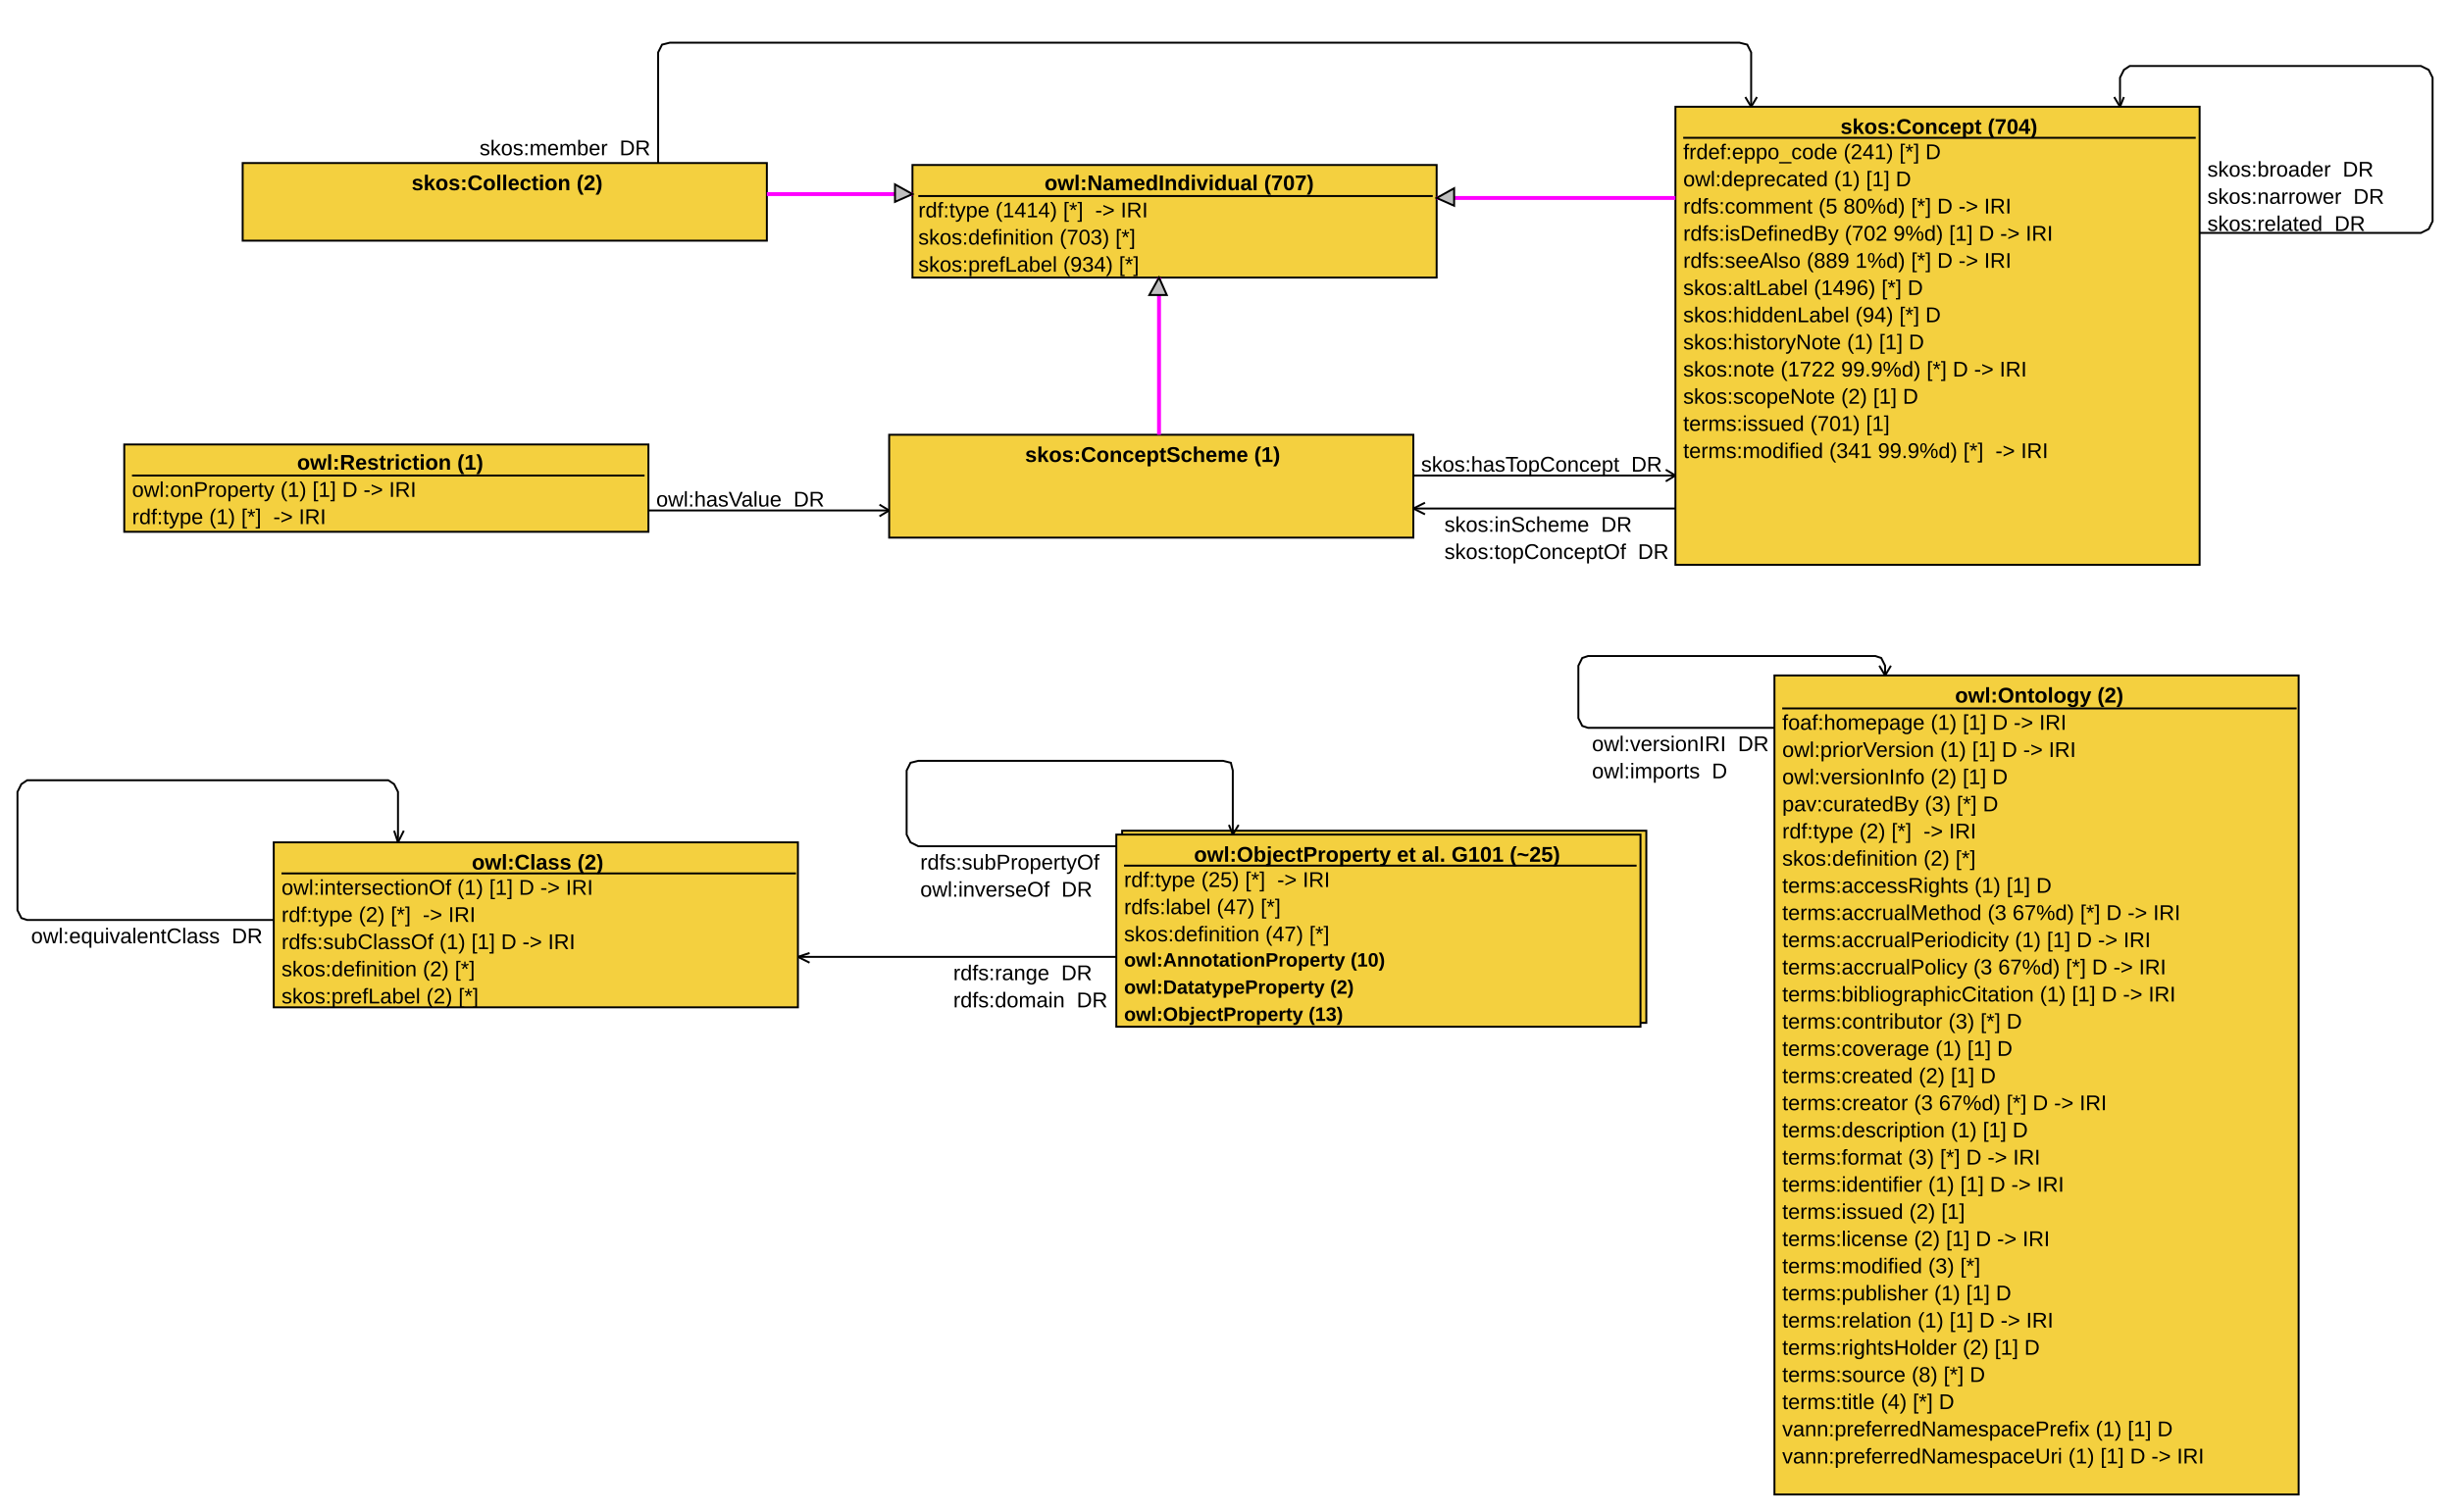
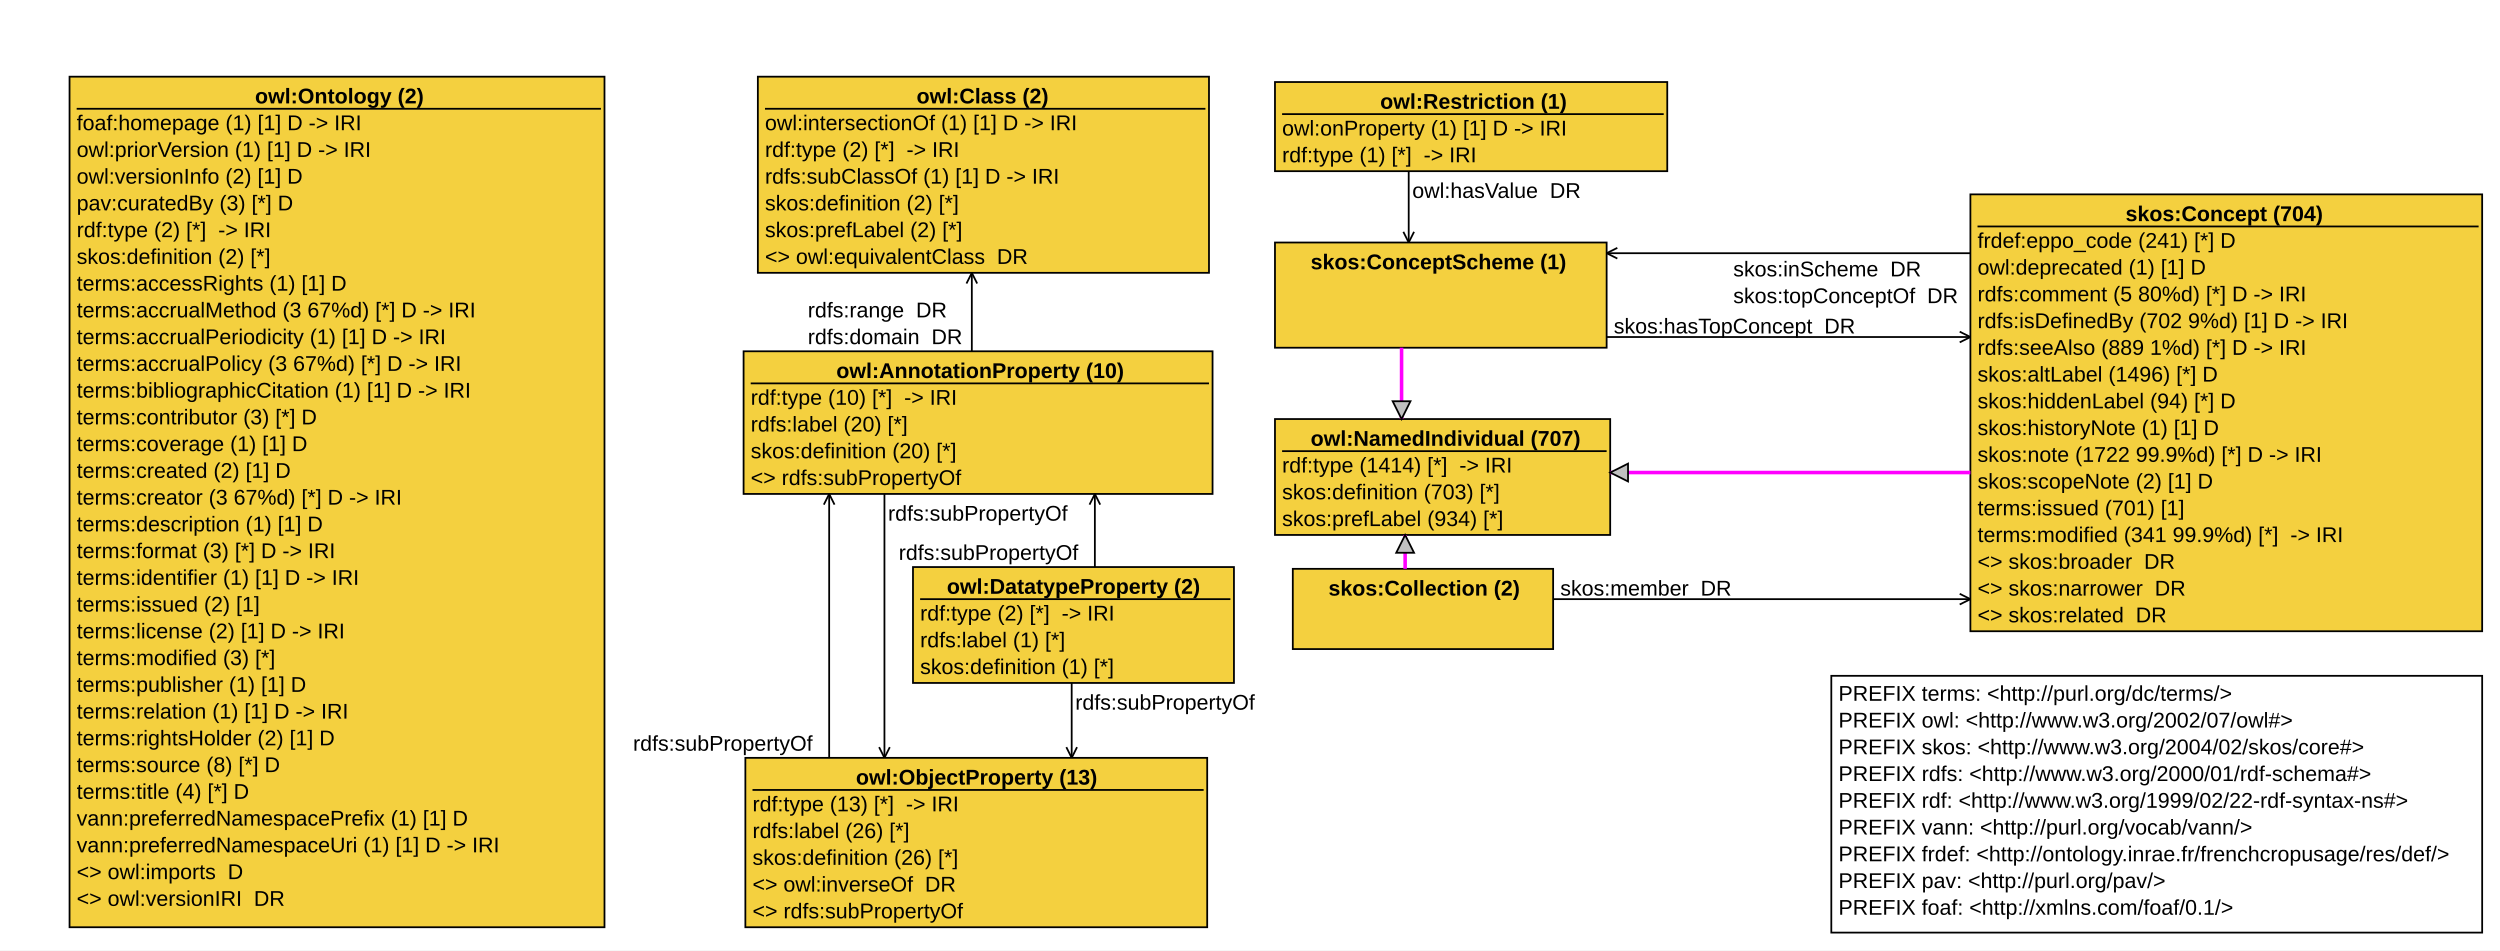
- <svg xmlns="http://www.w3.org/2000/svg" version="1.1" xml:space="preserve" width="1263" height="779" viewBox="0 0 1263 779">
+ <svg xmlns="http://www.w3.org/2000/svg" version="1.1" xml:space="preserve" width="1402" height="533" viewBox="0 0 1402 533">
 onmousemove="movetip(evt)" onmouseup="endmove()"&gt;
<rect x="0" y="0" width="100%" height="100%" style="fill:White;" />
  <defs>
    <linearGradient id="activ1" x1="0%" y1="0%" x2="100%" y2="0%">
      <stop offset="0%" style="stop-color:#FFFF00;stop-opacity:1" />
      <stop offset="100%" style="stop-color:#FFFFF0;stop-opacity:1" />
    </linearGradient>
  </defs>
-   <g id="2002679596">
-     <polygon points="125,84 395,84 395,124 125,124 " style="fill:#F4D03F; stroke-width:1;stroke:Black;" />
-     <text style="font-family:Arial;font-size:11px;kerning:0;word-spacing:-1px;fill:Black;font-weight:bold;">
-       <tspan x="212" y="98">skos:Collection (2)</tspan>
-     </text>
-   </g>
-   <g id="2002679563">
-     <polygon points="470,85 740,85 740,143 470,143 " style="fill:#F4D03F; stroke-width:1;stroke:Black;" />
-     <text style="font-family:Arial;font-size:11px;kerning:0;word-spacing:-1px;fill:Black;font-weight:bold;">
-       <tspan x="538" y="98">owl:NamedIndividual (707)</tspan>
-     </text>
-     <line x1="473" y1="101" x2="738" y2="101" style="stroke-width:1;stroke:Black;" />
-     <text style="font-family:Arial;font-size:11px;kerning:0;word-spacing:-1px;fill:Black;">
-       <tspan x="473" y="112">rdf:type (1414) [*]  -&gt; IRI</tspan>
-       <tspan x="473" y="126">skos:definition (703) [*] </tspan>
-       <tspan x="473" y="140">skos:prefLabel (934) [*] </tspan>
-     </text>
-   </g>
-   <g id="2002679585">
-     <polygon points="64,229 334,229 334,274 64,274 " style="fill:#F4D03F; stroke-width:1;stroke:Black;" />
-     <text style="font-family:Arial;font-size:11px;kerning:0;word-spacing:-1px;fill:Black;font-weight:bold;">
-       <tspan x="153" y="242">owl:Restriction (1)</tspan>
-     </text>
-     <line x1="68" y1="245" x2="332" y2="245" style="stroke-width:1;stroke:Black;" />
-     <text style="font-family:Arial;font-size:11px;kerning:0;word-spacing:-1px;fill:Black;">
-       <tspan x="68" y="256">owl:onProperty (1) [1] D -&gt; IRI</tspan>
-       <tspan x="68" y="270">rdf:type (1) [*]  -&gt; IRI</tspan>
-     </text>
-   </g>
-   <g id="2002679541">
-     <polygon points="458,224 728,224 728,277 458,277 " style="fill:#F4D03F; stroke-width:1;stroke:Black;" />
-     <text style="font-family:Arial;font-size:11px;kerning:0;word-spacing:-1px;fill:Black;font-weight:bold;">
-       <tspan x="528" y="238">skos:ConceptScheme (1)</tspan>
-     </text>
-   </g>
-   <g id="2002679574">
-     <polygon points="141,434 411,434 411,519 141,519 " style="fill:#F4D03F; stroke-width:1;stroke:Black;" />
-     <text style="font-family:Arial;font-size:11px;kerning:0;word-spacing:-1px;fill:Black;font-weight:bold;">
-       <tspan x="243" y="448">owl:Class (2)</tspan>
-     </text>
-     <line x1="145" y1="450" x2="410" y2="450" style="stroke-width:1;stroke:Black;" />
-     <text style="font-family:Arial;font-size:11px;kerning:0;word-spacing:-1px;fill:Black;">
-       <tspan x="145" y="461">owl:intersectionOf (1) [1] D -&gt; IRI</tspan>
-       <tspan x="145" y="475">rdf:type (2) [*]  -&gt; IRI</tspan>
-       <tspan x="145" y="489">rdfs:subClassOf (1) [1] D -&gt; IRI</tspan>
-       <tspan x="145" y="503">skos:definition (2) [*] </tspan>
-       <tspan x="145" y="517">skos:prefLabel (2) [*] </tspan>
-     </text>
-   </g>
-   <g id="2002679607">
-     <polygon points="578,428 848,428 848,527 578,527 " style="fill:#F4D03F; stroke-width:1;stroke:Black;" />
-     <polygon points="575,430 845,430 845,529 575,529 " style="fill:#F4D03F; stroke-width:1;stroke:Black;" />
-     <text style="font-family:Arial;font-size:11px;kerning:0;word-spacing:-1px;fill:Black;font-weight:bold;">
-       <tspan x="615" y="444">owl:ObjectProperty et al. G101 (~25)</tspan>
-     </text>
-     <line x1="579" y1="446" x2="843" y2="446" style="stroke-width:1;stroke:Black;" />
-     <text style="font-family:Arial;font-size:11px;kerning:0;word-spacing:-1px;fill:Black;">
-       <tspan x="579" y="457">rdf:type (25) [*]  -&gt; IRI</tspan>
-       <tspan x="579" y="471">rdfs:label (47) [*] </tspan>
-       <tspan x="579" y="485">skos:definition (47) [*] </tspan>
-     </text>
-     <text style="font-family:Arial;font-size:10px;kerning:0;word-spacing:-1px;fill:Black;font-weight:bold;">
-       <tspan x="579" y="498">owl:AnnotationProperty (10)</tspan>
-       <tspan x="579" y="512">owl:DatatypeProperty (2)</tspan>
-       <tspan x="579" y="526">owl:ObjectProperty (13)</tspan>
-     </text>
-   </g>
-   <g id="2002679552">
-     <polygon points="914,348 1184,348 1184,770 914,770 " style="fill:#F4D03F; stroke-width:1;stroke:Black;" />
-     <text style="font-family:Arial;font-size:11px;kerning:0;word-spacing:-1px;fill:Black;font-weight:bold;">
-       <tspan x="1007" y="362">owl:Ontology (2)</tspan>
-     </text>
-     <line x1="918" y1="365" x2="1183" y2="365" style="stroke-width:1;stroke:Black;" />
-     <text style="font-family:Arial;font-size:11px;kerning:0;word-spacing:-1px;fill:Black;">
-       <tspan x="918" y="376">foaf:homepage (1) [1] D -&gt; IRI</tspan>
-       <tspan x="918" y="390">owl:priorVersion (1) [1] D -&gt; IRI</tspan>
-       <tspan x="918" y="404">owl:versionInfo (2) [1] D</tspan>
-       <tspan x="918" y="418">pav:curatedBy (3) [*] D</tspan>
-       <tspan x="918" y="432">rdf:type (2) [*]  -&gt; IRI</tspan>
-       <tspan x="918" y="446">skos:definition (2) [*] </tspan>
-       <tspan x="918" y="460">terms:accessRights (1) [1] D</tspan>
-       <tspan x="918" y="474">terms:accrualMethod (3 67%d) [*] D -&gt; IRI</tspan>
-       <tspan x="918" y="488">terms:accrualPeriodicity (1) [1] D -&gt; IRI</tspan>
-       <tspan x="918" y="502">terms:accrualPolicy (3 67%d) [*] D -&gt; IRI</tspan>
-       <tspan x="918" y="516">terms:bibliographicCitation (1) [1] D -&gt; IRI</tspan>
-       <tspan x="918" y="530">terms:contributor (3) [*] D</tspan>
-       <tspan x="918" y="544">terms:coverage (1) [1] D</tspan>
-       <tspan x="918" y="558">terms:created (2) [1] D</tspan>
-       <tspan x="918" y="572">terms:creator (3 67%d) [*] D -&gt; IRI</tspan>
-       <tspan x="918" y="586">terms:description (1) [1] D</tspan>
-       <tspan x="918" y="600">terms:format (3) [*] D -&gt; IRI</tspan>
-       <tspan x="918" y="614">terms:identifier (1) [1] D -&gt; IRI</tspan>
-       <tspan x="918" y="628">terms:issued (2) [1] </tspan>
-       <tspan x="918" y="642">terms:license (2) [1] D -&gt; IRI</tspan>
-       <tspan x="918" y="656">terms:modified (3) [*] </tspan>
-       <tspan x="918" y="670">terms:publisher (1) [1] D</tspan>
-       <tspan x="918" y="684">terms:relation (1) [1] D -&gt; IRI</tspan>
-       <tspan x="918" y="698">terms:rightsHolder (2) [1] D</tspan>
-       <tspan x="918" y="712">terms:source (8) [*] D</tspan>
-       <tspan x="918" y="726">terms:title (4) [*] D</tspan>
-       <tspan x="918" y="740">vann:preferredNamespacePrefix (1) [1] D</tspan>
-       <tspan x="918" y="754">vann:preferredNamespaceUri (1) [1] D -&gt; IRI</tspan>
-     </text>
-   </g>
-   <g id="2002679530">
-     <polygon points="863,55 1133,55 1133,291 863,291 " style="fill:#F4D03F; stroke-width:1;stroke:Black;" />
-     <text style="font-family:Arial;font-size:11px;kerning:0;word-spacing:-1px;fill:Black;font-weight:bold;">
-       <tspan x="948" y="69">skos:Concept (704)</tspan>
-     </text>
-     <line x1="867" y1="71" x2="1131" y2="71" style="stroke-width:1;stroke:Black;" />
-     <text style="font-family:Arial;font-size:11px;kerning:0;word-spacing:-1px;fill:Black;">
-       <tspan x="867" y="82">frdef:eppo_code (241) [*] D</tspan>
-       <tspan x="867" y="96">owl:deprecated (1) [1] D</tspan>
-       <tspan x="867" y="110">rdfs:comment (5 80%d) [*] D -&gt; IRI</tspan>
-       <tspan x="867" y="124">rdfs:isDefinedBy (702 9%d) [1] D -&gt; IRI</tspan>
-       <tspan x="867" y="138">rdfs:seeAlso (889 1%d) [*] D -&gt; IRI</tspan>
-       <tspan x="867" y="152">skos:altLabel (1496) [*] D</tspan>
-       <tspan x="867" y="166">skos:hiddenLabel (94) [*] D</tspan>
-       <tspan x="867" y="180">skos:historyNote (1) [1] D</tspan>
-       <tspan x="867" y="194">skos:note (1722 99.9%d) [*] D -&gt; IRI</tspan>
-       <tspan x="867" y="208">skos:scopeNote (2) [1] D</tspan>
-       <tspan x="867" y="222">terms:issued (701) [1] </tspan>
-       <tspan x="867" y="236">terms:modified (341 99.9%d) [*]  -&gt; IRI</tspan>
-     </text>
-   </g>
-   <g id="2002679494">
-     <path d="M334,263 L458,263 " style="fill:none;stroke-width:1;stroke:Black;" />
-     <line x1="453" y1="260" x2="458" y2="263" style="stroke-width:1;stroke:Black;" />
-     <line x1="453" y1="266" x2="458" y2="263" style="stroke-width:1;stroke:Black;" />
-     <text style="font-family:Arial;font-size:11px;kerning:0;word-spacing:-1px;fill:Black;">
-       <tspan x="338" y="261">owl:hasValue  DR</tspan>
-     </text>
-   </g>
-   <g id="2002679524">
-     <path d="M470,100 L395,100 " style="fill:none;stroke-width:2;stroke:Fuchsia;" />
-     <polygon points="461,104 470,100 461,95 " style="fill:Silver;stroke-width:1;stroke:Black;" />
-     <text style="font-family:Arial;font-size:11px;kerning:0;word-spacing:-1px;fill:Black;">
-       <tspan x="457" y="112"> </tspan>
-     </text>
-   </g>
-   <g id="2002679499">
-     <path d="M863,262 L728,262 " style="fill:none;stroke-width:1;stroke:Black;" />
-     <line x1="734" y1="259" x2="728" y2="262" style="stroke-width:1;stroke:Black;" />
-     <line x1="734" y1="265" x2="728" y2="262" style="stroke-width:1;stroke:Black;" />
-     <text style="font-family:Arial;font-size:11px;kerning:0;word-spacing:-1px;fill:Black;">
-       <tspan x="744" y="274">skos:inScheme  DR</tspan>
-       <tspan x="744" y="288">skos:topConceptOf  DR</tspan>
-     </text>
-   </g>
-   <g id="2002679484">
-     <path d="M728,245 L863,245 " style="fill:none;stroke-width:1;stroke:Black;" />
-     <line x1="858" y1="242" x2="863" y2="245" style="stroke-width:1;stroke:Black;" />
-     <line x1="858" y1="248" x2="863" y2="245" style="stroke-width:1;stroke:Black;" />
-     <text style="font-family:Arial;font-size:11px;kerning:0;word-spacing:-1px;fill:Black;">
-       <tspan x="732" y="243">skos:hasTopConcept  DR</tspan>
-     </text>
-   </g>
-   <g id="2002679526">
-     <path d="M597,143 L597,224 " style="fill:none;stroke-width:2;stroke:Fuchsia;" />
-     <polygon points="601,152 597,143 592,152 " style="fill:Silver;stroke-width:1;stroke:Black;" />
-     <text style="font-family:Arial;font-size:11px;kerning:0;word-spacing:-1px;fill:Black;">
-       <tspan x="599" y="157"> </tspan>
-     </text>
-   </g>
-   <g id="2002679489">
-     <path d="M339,84 L339,27 341,23 345,22 896,22 900,23 902,27 902,55 " style="fill:none;stroke-width:1;stroke:Black;" />
-     <line x1="899" y1="50" x2="902" y2="55" style="stroke-width:1;stroke:Black;" />
-     <line x1="905" y1="50" x2="902" y2="55" style="stroke-width:1;stroke:Black;" />
-     <text style="font-family:Arial;font-size:11px;kerning:0;word-spacing:-1px;fill:Black;">
-       <tspan x="247" y="80">skos:member  DR</tspan>
-     </text>
-   </g>
-   <g id="2002679528">
-     <path d="M740,102 L863,102 " style="fill:none;stroke-width:2;stroke:Fuchsia;" />
-     <polygon points="749,106 740,102 749,97 " style="fill:Silver;stroke-width:1;stroke:Black;" />
-     <text style="font-family:Arial;font-size:11px;kerning:0;word-spacing:-1px;fill:Black;">
-       <tspan x="744" y="100"> </tspan>
-     </text>
-   </g>
-   <g id="2002679509">
-     <path d="M914,375 L818,375 815,374 813,370 813,343 815,339 818,338 966,338 969,339 971,343 971,348 " style="fill:none;stroke-width:1;stroke:Black;" />
-     <line x1="968" y1="343" x2="971" y2="348" style="stroke-width:1;stroke:Black;" />
-     <line x1="974" y1="343" x2="971" y2="348" style="stroke-width:1;stroke:Black;" />
-     <text style="font-family:Arial;font-size:11px;kerning:0;word-spacing:-1px;fill:Black;">
-       <tspan x="820" y="387">owl:versionIRI  DR</tspan>
-       <tspan x="820" y="401">owl:imports  D</tspan>
-     </text>
-   </g>
-   <g id="2002679479">
-     <path d="M141,474 L14,474 11,473 9,469 9,408 11,404 14,402 200,402 203,404 205,408 205,434 " style="fill:none;stroke-width:1;stroke:Black;" />
-     <line x1="203" y1="428" x2="205" y2="434" style="stroke-width:1;stroke:Black;" />
-     <line x1="208" y1="428" x2="205" y2="434" style="stroke-width:1;stroke:Black;" />
-     <text style="font-family:Arial;font-size:11px;kerning:0;word-spacing:-1px;fill:Black;">
-       <tspan x="16" y="486">owl:equivalentClass  DR</tspan>
-     </text>
-   </g>
-   <g id="2002679519">
-     <path d="M575,493 L411,493 " style="fill:none;stroke-width:1;stroke:Black;" />
-     <line x1="417" y1="491" x2="411" y2="493" style="stroke-width:1;stroke:Black;" />
-     <line x1="417" y1="496" x2="411" y2="493" style="stroke-width:1;stroke:Black;" />
-     <text style="font-family:Arial;font-size:11px;kerning:0;word-spacing:-1px;fill:Black;">
-       <tspan x="491" y="505">rdfs:range  DR</tspan>
-       <tspan x="491" y="519">rdfs:domain  DR</tspan>
-     </text>
-   </g>
-   <g id="2002679504">
-     <path d="M575,436 L473,436 469,434 467,430 467,397 469,393 473,392 630,392 634,393 635,397 635,430 " style="fill:none;stroke-width:1;stroke:Black;" />
-     <line x1="633" y1="425" x2="635" y2="430" style="stroke-width:1;stroke:Black;" />
-     <line x1="638" y1="425" x2="635" y2="430" style="stroke-width:1;stroke:Black;" />
-     <text style="font-family:Arial;font-size:11px;kerning:0;word-spacing:-1px;fill:Black;">
-       <tspan x="474" y="448">rdfs:subPropertyOf  </tspan>
-       <tspan x="474" y="462">owl:inverseOf  DR</tspan>
-     </text>
-   </g>
-   <g id="2002679514">
-     <path d="M1133,120 L1247,120 1251,118 1253,114 1253,40 1251,36 1247,34 1097,34 1094,36 1092,40 1092,55 " style="fill:none;stroke-width:1;stroke:Black;" />
-     <line x1="1089" y1="50" x2="1092" y2="55" style="stroke-width:1;stroke:Black;" />
-     <line x1="1094" y1="50" x2="1092" y2="55" style="stroke-width:1;stroke:Black;" />
-     <text style="font-family:Arial;font-size:11px;kerning:0;word-spacing:-1px;fill:Black;">
-       <tspan x="1137" y="91">skos:broader  DR</tspan>
-       <tspan x="1137" y="105">skos:narrower  DR</tspan>
-       <tspan x="1137" y="119">skos:related  DR</tspan>
+   <g id="2002716525">
+     <polygon points="715,235 903,235 903,300 715,300 " style="fill:#F4D03F; stroke-width:1;stroke:Black;" />
+     <text style="font-family:Arial;font-size:12px;kerning:0;word-spacing:-1px;fill:Black;font-weight:bold;">
+       <tspan x="735" y="250">owl:NamedIndividual (707)</tspan>
+     </text>
+     <line x1="719" y1="253" x2="901" y2="253" style="stroke-width:1;stroke:Black;" />
+     <text style="font-family:Arial;font-size:12px;kerning:0;word-spacing:-1px;fill:Black;">
+       <tspan x="719" y="265">rdf:type (1414) [*]  -&gt; IRI</tspan>
+       <tspan x="719" y="280">skos:definition (703) [*] </tspan>
+       <tspan x="719" y="295">skos:prefLabel (934) [*] </tspan>
+     </text>
+   </g>
+   <g id="2002716536">
+     <polygon points="425,43 678,43 678,153 425,153 " style="fill:#F4D03F; stroke-width:1;stroke:Black;" />
+     <text style="font-family:Arial;font-size:12px;kerning:0;word-spacing:-1px;fill:Black;font-weight:bold;">
+       <tspan x="514" y="58">owl:Class (2)</tspan>
+     </text>
+     <line x1="429" y1="61" x2="676" y2="61" style="stroke-width:1;stroke:Black;" />
+     <text style="font-family:Arial;font-size:12px;kerning:0;word-spacing:-1px;fill:Black;">
+       <tspan x="429" y="73">owl:intersectionOf (1) [1] D -&gt; IRI</tspan>
+       <tspan x="429" y="88">rdf:type (2) [*]  -&gt; IRI</tspan>
+       <tspan x="429" y="103">rdfs:subClassOf (1) [1] D -&gt; IRI</tspan>
+       <tspan x="429" y="118">skos:definition (2) [*] </tspan>
+       <tspan x="429" y="133">skos:prefLabel (2) [*] </tspan>
+       <tspan x="429" y="148">&lt;&gt; owl:equivalentClass  DR</tspan>
+     </text>
+   </g>
+   <g id="2002716547">
+     <polygon points="715,46 935,46 935,96 715,96 " style="fill:#F4D03F; stroke-width:1;stroke:Black;" />
+     <text style="font-family:Arial;font-size:12px;kerning:0;word-spacing:-1px;fill:Black;font-weight:bold;">
+       <tspan x="774" y="61">owl:Restriction (1)</tspan>
+     </text>
+     <line x1="719" y1="64" x2="933" y2="64" style="stroke-width:1;stroke:Black;" />
+     <text style="font-family:Arial;font-size:12px;kerning:0;word-spacing:-1px;fill:Black;">
+       <tspan x="719" y="76">owl:onProperty (1) [1] D -&gt; IRI</tspan>
+       <tspan x="719" y="91">rdf:type (1) [*]  -&gt; IRI</tspan>
+     </text>
+   </g>
+   <g id="2002716558">
+     <polygon points="725,319 871,319 871,364 725,364 " style="fill:#F4D03F; stroke-width:1;stroke:Black;" />
+     <text style="font-family:Arial;font-size:12px;kerning:0;word-spacing:-1px;fill:Black;font-weight:bold;">
+       <tspan x="745" y="334">skos:Collection (2)</tspan>
+     </text>
+   </g>
+   <g id="2002716569">
+     <polygon points="418,425 677,425 677,520 418,520 " style="fill:#F4D03F; stroke-width:1;stroke:Black;" />
+     <text style="font-family:Arial;font-size:12px;kerning:0;word-spacing:-1px;fill:Black;font-weight:bold;">
+       <tspan x="480" y="440">owl:ObjectProperty (13)</tspan>
+     </text>
+     <line x1="422" y1="443" x2="675" y2="443" style="stroke-width:1;stroke:Black;" />
+     <text style="font-family:Arial;font-size:12px;kerning:0;word-spacing:-1px;fill:Black;">
+       <tspan x="422" y="455">rdf:type (13) [*]  -&gt; IRI</tspan>
+       <tspan x="422" y="470">rdfs:label (26) [*] </tspan>
+       <tspan x="422" y="485">skos:definition (26) [*] </tspan>
+       <tspan x="422" y="500">&lt;&gt; owl:inverseOf  DR</tspan>
+       <tspan x="422" y="515">&lt;&gt; rdfs:subPropertyOf  </tspan>
+     </text>
+   </g>
+   <g id="2002716580">
+     <polygon points="417,197 680,197 680,277 417,277 " style="fill:#F4D03F; stroke-width:1;stroke:Black;" />
+     <text style="font-family:Arial;font-size:12px;kerning:0;word-spacing:-1px;fill:Black;font-weight:bold;">
+       <tspan x="469" y="212">owl:AnnotationProperty (10)</tspan>
+     </text>
+     <line x1="421" y1="215" x2="678" y2="215" style="stroke-width:1;stroke:Black;" />
+     <text style="font-family:Arial;font-size:12px;kerning:0;word-spacing:-1px;fill:Black;">
+       <tspan x="421" y="227">rdf:type (10) [*]  -&gt; IRI</tspan>
+       <tspan x="421" y="242">rdfs:label (20) [*] </tspan>
+       <tspan x="421" y="257">skos:definition (20) [*] </tspan>
+       <tspan x="421" y="272">&lt;&gt; rdfs:subPropertyOf  </tspan>
+     </text>
+   </g>
+   <g id="2002716591">
+     <polygon points="1105,109 1392,109 1392,354 1105,354 " style="fill:#F4D03F; stroke-width:1;stroke:Black;" />
+     <text style="font-family:Arial;font-size:12px;kerning:0;word-spacing:-1px;fill:Black;font-weight:bold;">
+       <tspan x="1192" y="124">skos:Concept (704)</tspan>
+     </text>
+     <line x1="1109" y1="127" x2="1390" y2="127" style="stroke-width:1;stroke:Black;" />
+     <text style="font-family:Arial;font-size:12px;kerning:0;word-spacing:-1px;fill:Black;">
+       <tspan x="1109" y="139">frdef:eppo_code (241) [*] D</tspan>
+       <tspan x="1109" y="154">owl:deprecated (1) [1] D</tspan>
+       <tspan x="1109" y="169">rdfs:comment (5 80%d) [*] D -&gt; IRI</tspan>
+       <tspan x="1109" y="184">rdfs:isDefinedBy (702 9%d) [1] D -&gt; IRI</tspan>
+       <tspan x="1109" y="199">rdfs:seeAlso (889 1%d) [*] D -&gt; IRI</tspan>
+       <tspan x="1109" y="214">skos:altLabel (1496) [*] D</tspan>
+       <tspan x="1109" y="229">skos:hiddenLabel (94) [*] D</tspan>
+       <tspan x="1109" y="244">skos:historyNote (1) [1] D</tspan>
+       <tspan x="1109" y="259">skos:note (1722 99.9%d) [*] D -&gt; IRI</tspan>
+       <tspan x="1109" y="274">skos:scopeNote (2) [1] D</tspan>
+       <tspan x="1109" y="289">terms:issued (701) [1] </tspan>
+       <tspan x="1109" y="304">terms:modified (341 99.9%d) [*]  -&gt; IRI</tspan>
+       <tspan x="1109" y="319">&lt;&gt; skos:broader  DR</tspan>
+       <tspan x="1109" y="334">&lt;&gt; skos:narrower  DR</tspan>
+       <tspan x="1109" y="349">&lt;&gt; skos:related  DR</tspan>
+     </text>
+   </g>
+   <g id="2002716602">
+     <polygon points="39,43 339,43 339,520 39,520 " style="fill:#F4D03F; stroke-width:1;stroke:Black;" />
+     <text style="font-family:Arial;font-size:12px;kerning:0;word-spacing:-1px;fill:Black;font-weight:bold;">
+       <tspan x="143" y="58">owl:Ontology (2)</tspan>
+     </text>
+     <line x1="43" y1="61" x2="337" y2="61" style="stroke-width:1;stroke:Black;" />
+     <text style="font-family:Arial;font-size:12px;kerning:0;word-spacing:-1px;fill:Black;">
+       <tspan x="43" y="73">foaf:homepage (1) [1] D -&gt; IRI</tspan>
+       <tspan x="43" y="88">owl:priorVersion (1) [1] D -&gt; IRI</tspan>
+       <tspan x="43" y="103">owl:versionInfo (2) [1] D</tspan>
+       <tspan x="43" y="118">pav:curatedBy (3) [*] D</tspan>
+       <tspan x="43" y="133">rdf:type (2) [*]  -&gt; IRI</tspan>
+       <tspan x="43" y="148">skos:definition (2) [*] </tspan>
+       <tspan x="43" y="163">terms:accessRights (1) [1] D</tspan>
+       <tspan x="43" y="178">terms:accrualMethod (3 67%d) [*] D -&gt; IRI</tspan>
+       <tspan x="43" y="193">terms:accrualPeriodicity (1) [1] D -&gt; IRI</tspan>
+       <tspan x="43" y="208">terms:accrualPolicy (3 67%d) [*] D -&gt; IRI</tspan>
+       <tspan x="43" y="223">terms:bibliographicCitation (1) [1] D -&gt; IRI</tspan>
+       <tspan x="43" y="238">terms:contributor (3) [*] D</tspan>
+       <tspan x="43" y="253">terms:coverage (1) [1] D</tspan>
+       <tspan x="43" y="268">terms:created (2) [1] D</tspan>
+       <tspan x="43" y="283">terms:creator (3 67%d) [*] D -&gt; IRI</tspan>
+       <tspan x="43" y="298">terms:description (1) [1] D</tspan>
+       <tspan x="43" y="313">terms:format (3) [*] D -&gt; IRI</tspan>
+       <tspan x="43" y="328">terms:identifier (1) [1] D -&gt; IRI</tspan>
+       <tspan x="43" y="343">terms:issued (2) [1] </tspan>
+       <tspan x="43" y="358">terms:license (2) [1] D -&gt; IRI</tspan>
+       <tspan x="43" y="373">terms:modified (3) [*] </tspan>
+       <tspan x="43" y="388">terms:publisher (1) [1] D</tspan>
+       <tspan x="43" y="403">terms:relation (1) [1] D -&gt; IRI</tspan>
+       <tspan x="43" y="418">terms:rightsHolder (2) [1] D</tspan>
+       <tspan x="43" y="433">terms:source (8) [*] D</tspan>
+       <tspan x="43" y="448">terms:title (4) [*] D</tspan>
+       <tspan x="43" y="463">vann:preferredNamespacePrefix (1) [1] D</tspan>
+       <tspan x="43" y="478">vann:preferredNamespaceUri (1) [1] D -&gt; IRI</tspan>
+       <tspan x="43" y="493">&lt;&gt; owl:imports  D</tspan>
+       <tspan x="43" y="508">&lt;&gt; owl:versionIRI  DR</tspan>
+     </text>
+   </g>
+   <g id="2002716613">
+     <polygon points="1027,379 1392,379 1392,523 1027,523 " style="fill:White; stroke-width:1;stroke:Black;" />
+     <text style="font-family:Arial;font-size:12px;kerning:0;word-spacing:-1px;fill:Black;">
+       <tspan x="1031" y="393">PREFIX terms: &lt;http://purl.org/dc/terms/&gt;</tspan>
+       <tspan x="1031" y="408">PREFIX owl: &lt;http://www.w3.org/2002/07/owl#&gt;</tspan>
+       <tspan x="1031" y="423">PREFIX skos: &lt;http://www.w3.org/2004/02/skos/core#&gt;</tspan>
+       <tspan x="1031" y="438">PREFIX rdfs: &lt;http://www.w3.org/2000/01/rdf-schema#&gt;</tspan>
+       <tspan x="1031" y="453">PREFIX rdf: &lt;http://www.w3.org/1999/02/22-rdf-syntax-ns#&gt;</tspan>
+       <tspan x="1031" y="468">PREFIX vann: &lt;http://purl.org/vocab/vann/&gt;</tspan>
+       <tspan x="1031" y="483">PREFIX frdef: &lt;http://ontology.inrae.fr/frenchcropusage/res/def/&gt;</tspan>
+       <tspan x="1031" y="498">PREFIX pav: &lt;http://purl.org/pav/&gt;</tspan>
+       <tspan x="1031" y="513">PREFIX foaf: &lt;http://xmlns.com/foaf/0.1/&gt;</tspan>
+     </text>
+   </g>
+   <g id="2002716624">
+     <polygon points="512,318 692,318 692,383 512,383 " style="fill:#F4D03F; stroke-width:1;stroke:Black;" />
+     <text style="font-family:Arial;font-size:12px;kerning:0;word-spacing:-1px;fill:Black;font-weight:bold;">
+       <tspan x="531" y="333">owl:DatatypeProperty (2)</tspan>
+     </text>
+     <line x1="516" y1="336" x2="690" y2="336" style="stroke-width:1;stroke:Black;" />
+     <text style="font-family:Arial;font-size:12px;kerning:0;word-spacing:-1px;fill:Black;">
+       <tspan x="516" y="348">rdf:type (2) [*]  -&gt; IRI</tspan>
+       <tspan x="516" y="363">rdfs:label (1) [*] </tspan>
+       <tspan x="516" y="378">skos:definition (1) [*] </tspan>
+     </text>
+   </g>
+   <g id="2002716635">
+     <polygon points="715,136 901,136 901,195 715,195 " style="fill:#F4D03F; stroke-width:1;stroke:Black;" />
+     <text style="font-family:Arial;font-size:12px;kerning:0;word-spacing:-1px;fill:Black;font-weight:bold;">
+       <tspan x="735" y="151">skos:ConceptScheme (1)</tspan>
+     </text>
+   </g>
+   <g id="2002716474">
+     <path d="M545,197 L545,153 " style="fill:none;stroke-width:1;stroke:Black;" />
+     <line x1="542" y1="159" x2="545" y2="153" style="stroke-width:1;stroke:Black;" />
+     <line x1="548" y1="159" x2="545" y2="153" style="stroke-width:1;stroke:Black;" />
+     <text style="font-family:Arial;font-size:12px;kerning:0;word-spacing:-1px;fill:Black;">
+       <tspan x="453" y="178">rdfs:range  DR</tspan>
+       <tspan x="453" y="193">rdfs:domain  DR</tspan>
+     </text>
+   </g>
+   <g id="2002716479">
+     <path d="M601,383 L601,425 " style="fill:none;stroke-width:1;stroke:Black;" />
+     <line x1="598" y1="419" x2="601" y2="425" style="stroke-width:1;stroke:Black;" />
+     <line x1="604" y1="419" x2="601" y2="425" style="stroke-width:1;stroke:Black;" />
+     <text style="font-family:Arial;font-size:12px;kerning:0;word-spacing:-1px;fill:Black;">
+       <tspan x="603" y="398">rdfs:subPropertyOf  </tspan>
+     </text>
+   </g>
+   <g id="2002716484">
+     <path d="M614,318 L614,277 " style="fill:none;stroke-width:1;stroke:Black;" />
+     <line x1="611" y1="283" x2="614" y2="277" style="stroke-width:1;stroke:Black;" />
+     <line x1="617" y1="283" x2="614" y2="277" style="stroke-width:1;stroke:Black;" />
+     <text style="font-family:Arial;font-size:12px;kerning:0;word-spacing:-1px;fill:Black;">
+       <tspan x="504" y="314">rdfs:subPropertyOf  </tspan>
+     </text>
+   </g>
+   <g id="2002716489">
+     <path d="M496,277 L496,425 " style="fill:none;stroke-width:1;stroke:Black;" />
+     <line x1="493" y1="419" x2="496" y2="425" style="stroke-width:1;stroke:Black;" />
+     <line x1="499" y1="419" x2="496" y2="425" style="stroke-width:1;stroke:Black;" />
+     <text style="font-family:Arial;font-size:12px;kerning:0;word-spacing:-1px;fill:Black;">
+       <tspan x="498" y="292">rdfs:subPropertyOf  </tspan>
+     </text>
+   </g>
+   <g id="2002716494">
+     <path d="M901,189 L1105,189 " style="fill:none;stroke-width:1;stroke:Black;" />
+     <line x1="1099" y1="186" x2="1105" y2="189" style="stroke-width:1;stroke:Black;" />
+     <line x1="1099" y1="192" x2="1105" y2="189" style="stroke-width:1;stroke:Black;" />
+     <text style="font-family:Arial;font-size:12px;kerning:0;word-spacing:-1px;fill:Black;">
+       <tspan x="905" y="187">skos:hasTopConcept  DR</tspan>
+     </text>
+   </g>
+   <g id="2002716499">
+     <path d="M871,336 L1105,336 " style="fill:none;stroke-width:1;stroke:Black;" />
+     <line x1="1099" y1="333" x2="1105" y2="336" style="stroke-width:1;stroke:Black;" />
+     <line x1="1099" y1="339" x2="1105" y2="336" style="stroke-width:1;stroke:Black;" />
+     <text style="font-family:Arial;font-size:12px;kerning:0;word-spacing:-1px;fill:Black;">
+       <tspan x="875" y="334">skos:member  DR</tspan>
+     </text>
+   </g>
+   <g id="2002716504">
+     <path d="M465,425 L465,277 " style="fill:none;stroke-width:1;stroke:Black;" />
+     <line x1="462" y1="283" x2="465" y2="277" style="stroke-width:1;stroke:Black;" />
+     <line x1="468" y1="283" x2="465" y2="277" style="stroke-width:1;stroke:Black;" />
+     <text style="font-family:Arial;font-size:12px;kerning:0;word-spacing:-1px;fill:Black;">
+       <tspan x="355" y="421">rdfs:subPropertyOf  </tspan>
+     </text>
+   </g>
+   <g id="2002716509">
+     <path d="M790,96 L790,136 " style="fill:none;stroke-width:1;stroke:Black;" />
+     <line x1="787" y1="130" x2="790" y2="136" style="stroke-width:1;stroke:Black;" />
+     <line x1="793" y1="130" x2="790" y2="136" style="stroke-width:1;stroke:Black;" />
+     <text style="font-family:Arial;font-size:12px;kerning:0;word-spacing:-1px;fill:Black;">
+       <tspan x="792" y="111">owl:hasValue  DR</tspan>
+     </text>
+   </g>
+   <g id="2002716514">
+     <path d="M1105,142 L901,142 " style="fill:none;stroke-width:1;stroke:Black;" />
+     <line x1="907" y1="139" x2="901" y2="142" style="stroke-width:1;stroke:Black;" />
+     <line x1="907" y1="145" x2="901" y2="142" style="stroke-width:1;stroke:Black;" />
+     <text style="font-family:Arial;font-size:12px;kerning:0;word-spacing:-1px;fill:Black;">
+       <tspan x="972" y="155">skos:inScheme  DR</tspan>
+       <tspan x="972" y="170">skos:topConceptOf  DR</tspan>
+     </text>
+   </g>
+   <g id="2002716519">
+     <path d="M788,300 L788,319 " style="fill:none;stroke-width:2;stroke:Fuchsia;" />
+     <polygon points="793,310 788,300 783,310 " style="fill:Silver;stroke-width:1;stroke:Black;" />
+     <text style="font-family:Arial;font-size:12px;kerning:0;word-spacing:-1px;fill:Black;">
+       <tspan x="790" y="315"> </tspan>
+     </text>
+   </g>
+   <g id="2002716521">
+     <path d="M786,235 L786,195 " style="fill:none;stroke-width:2;stroke:Fuchsia;" />
+     <polygon points="791,225 786,235 781,225 " style="fill:Silver;stroke-width:1;stroke:Black;" />
+     <text style="font-family:Arial;font-size:12px;kerning:0;word-spacing:-1px;fill:Black;">
+       <tspan x="774" y="231"> </tspan>
+     </text>
+   </g>
+   <g id="2002716523">
+     <path d="M903,265 L1105,265 " style="fill:none;stroke-width:2;stroke:Fuchsia;" />
+     <polygon points="913,270 903,265 913,260 " style="fill:Silver;stroke-width:1;stroke:Black;" />
+     <text style="font-family:Arial;font-size:12px;kerning:0;word-spacing:-1px;fill:Black;">
+       <tspan x="907" y="263"> </tspan>
    </text>
  </g>
</svg>
